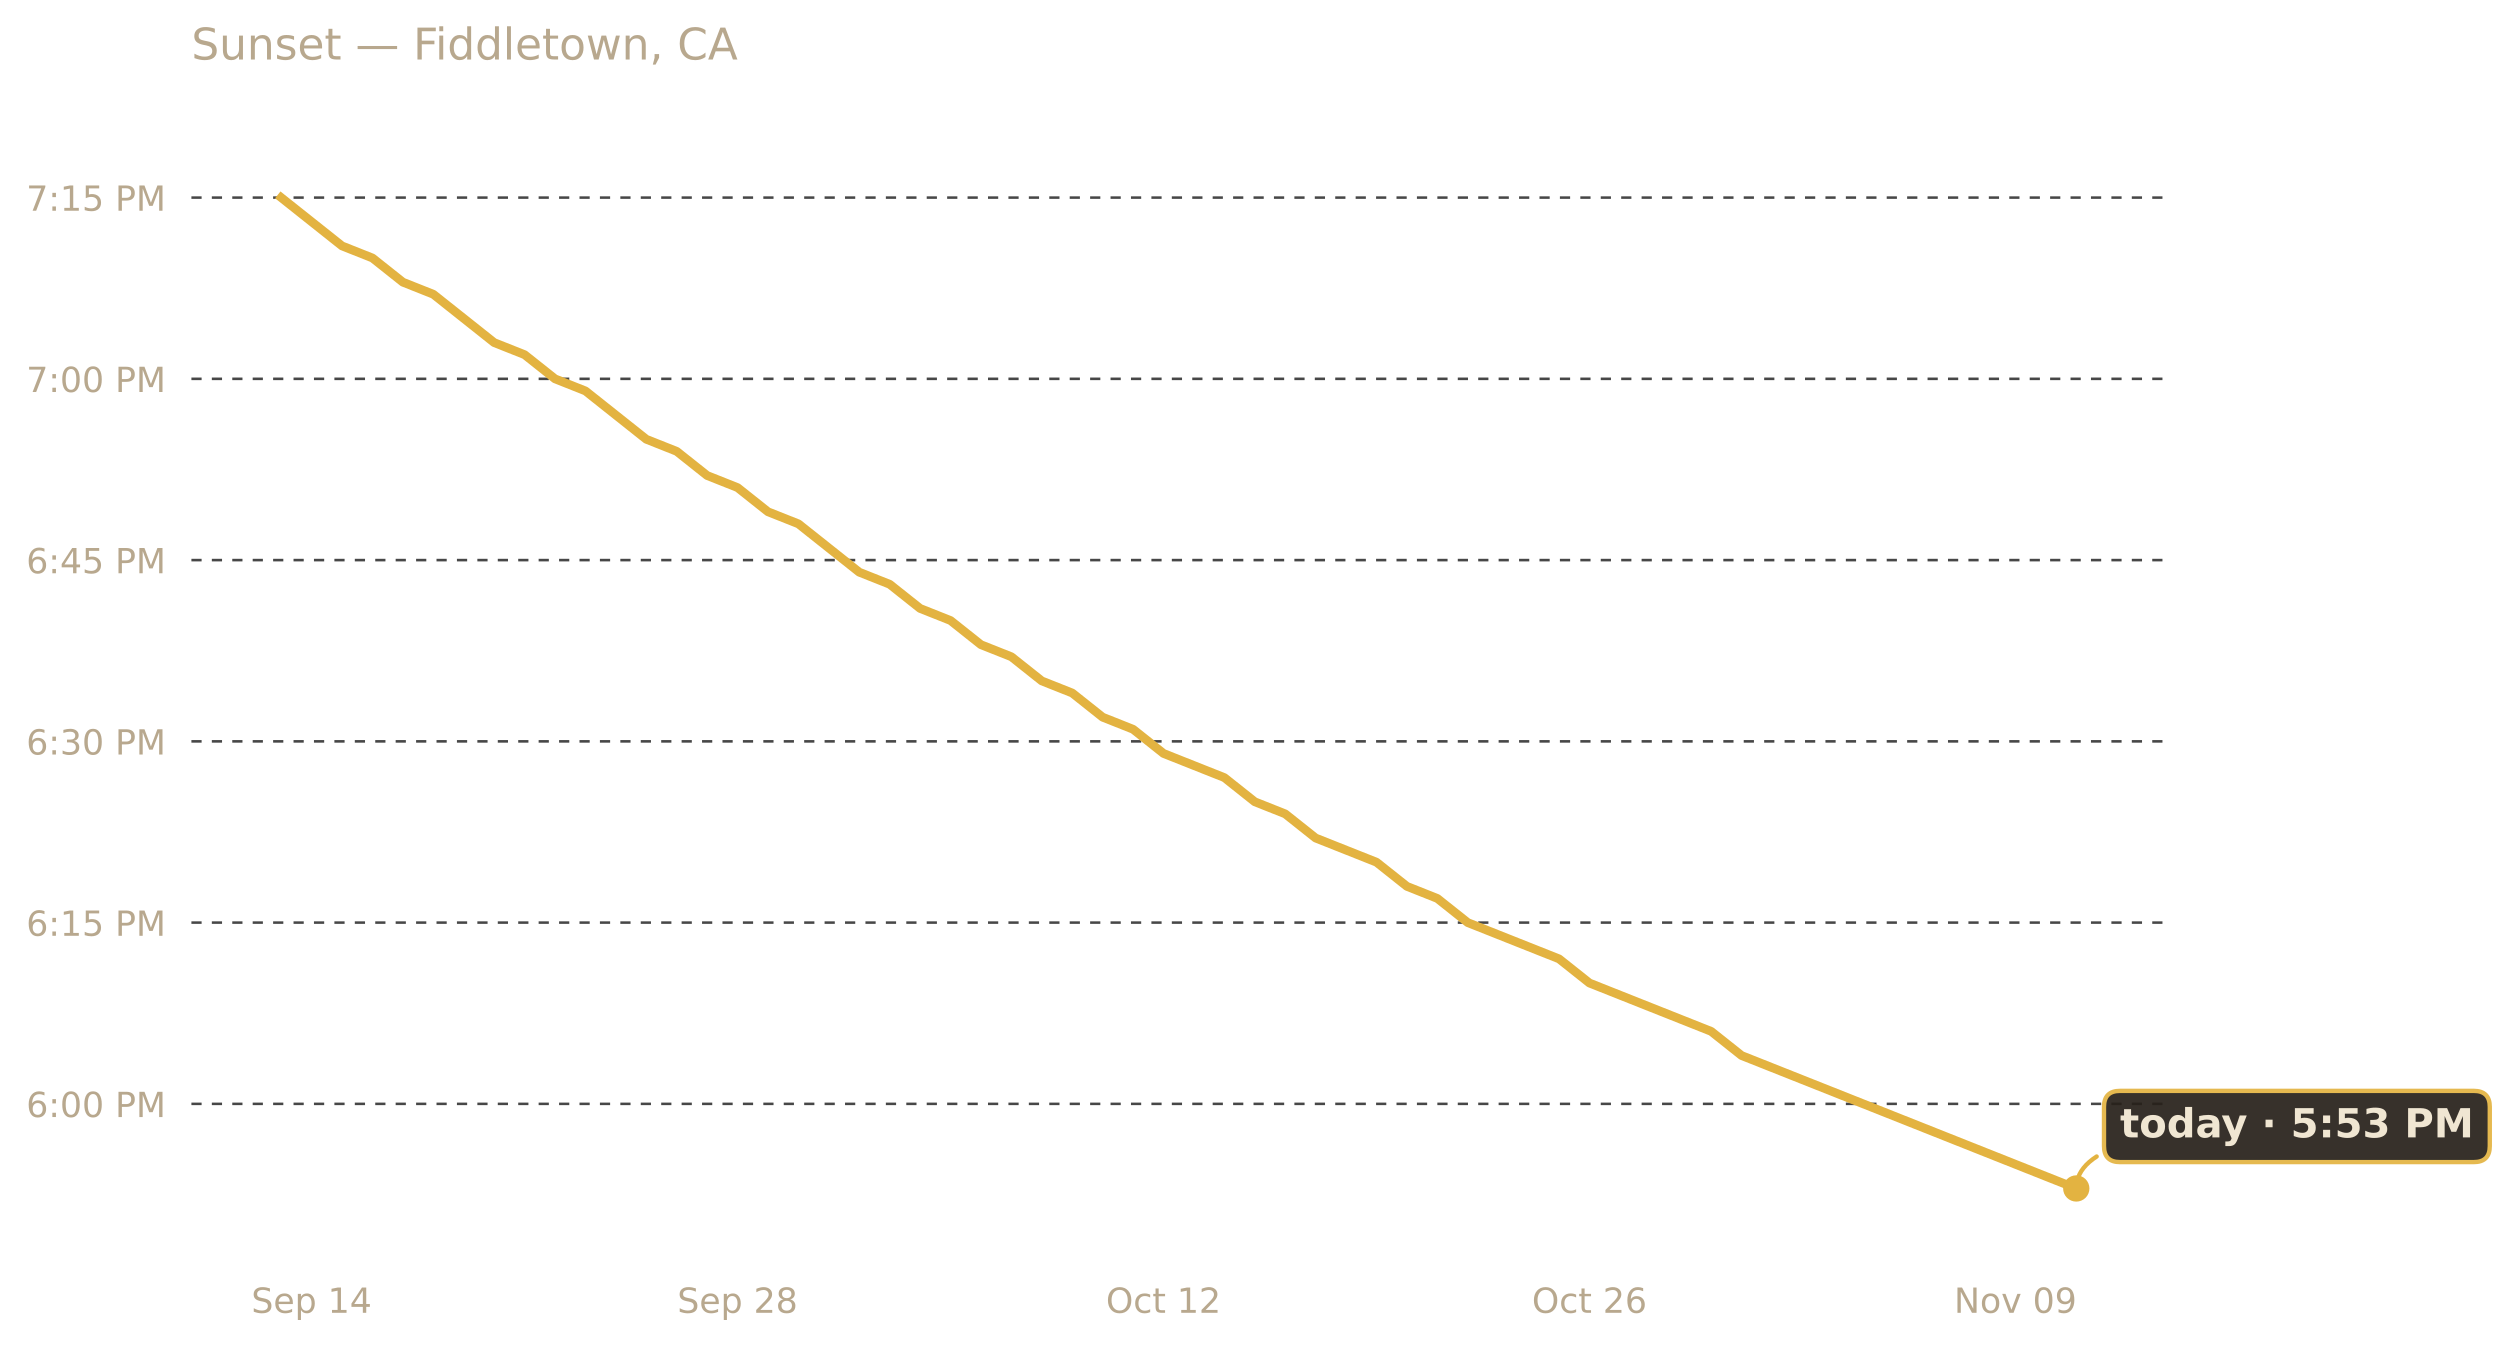
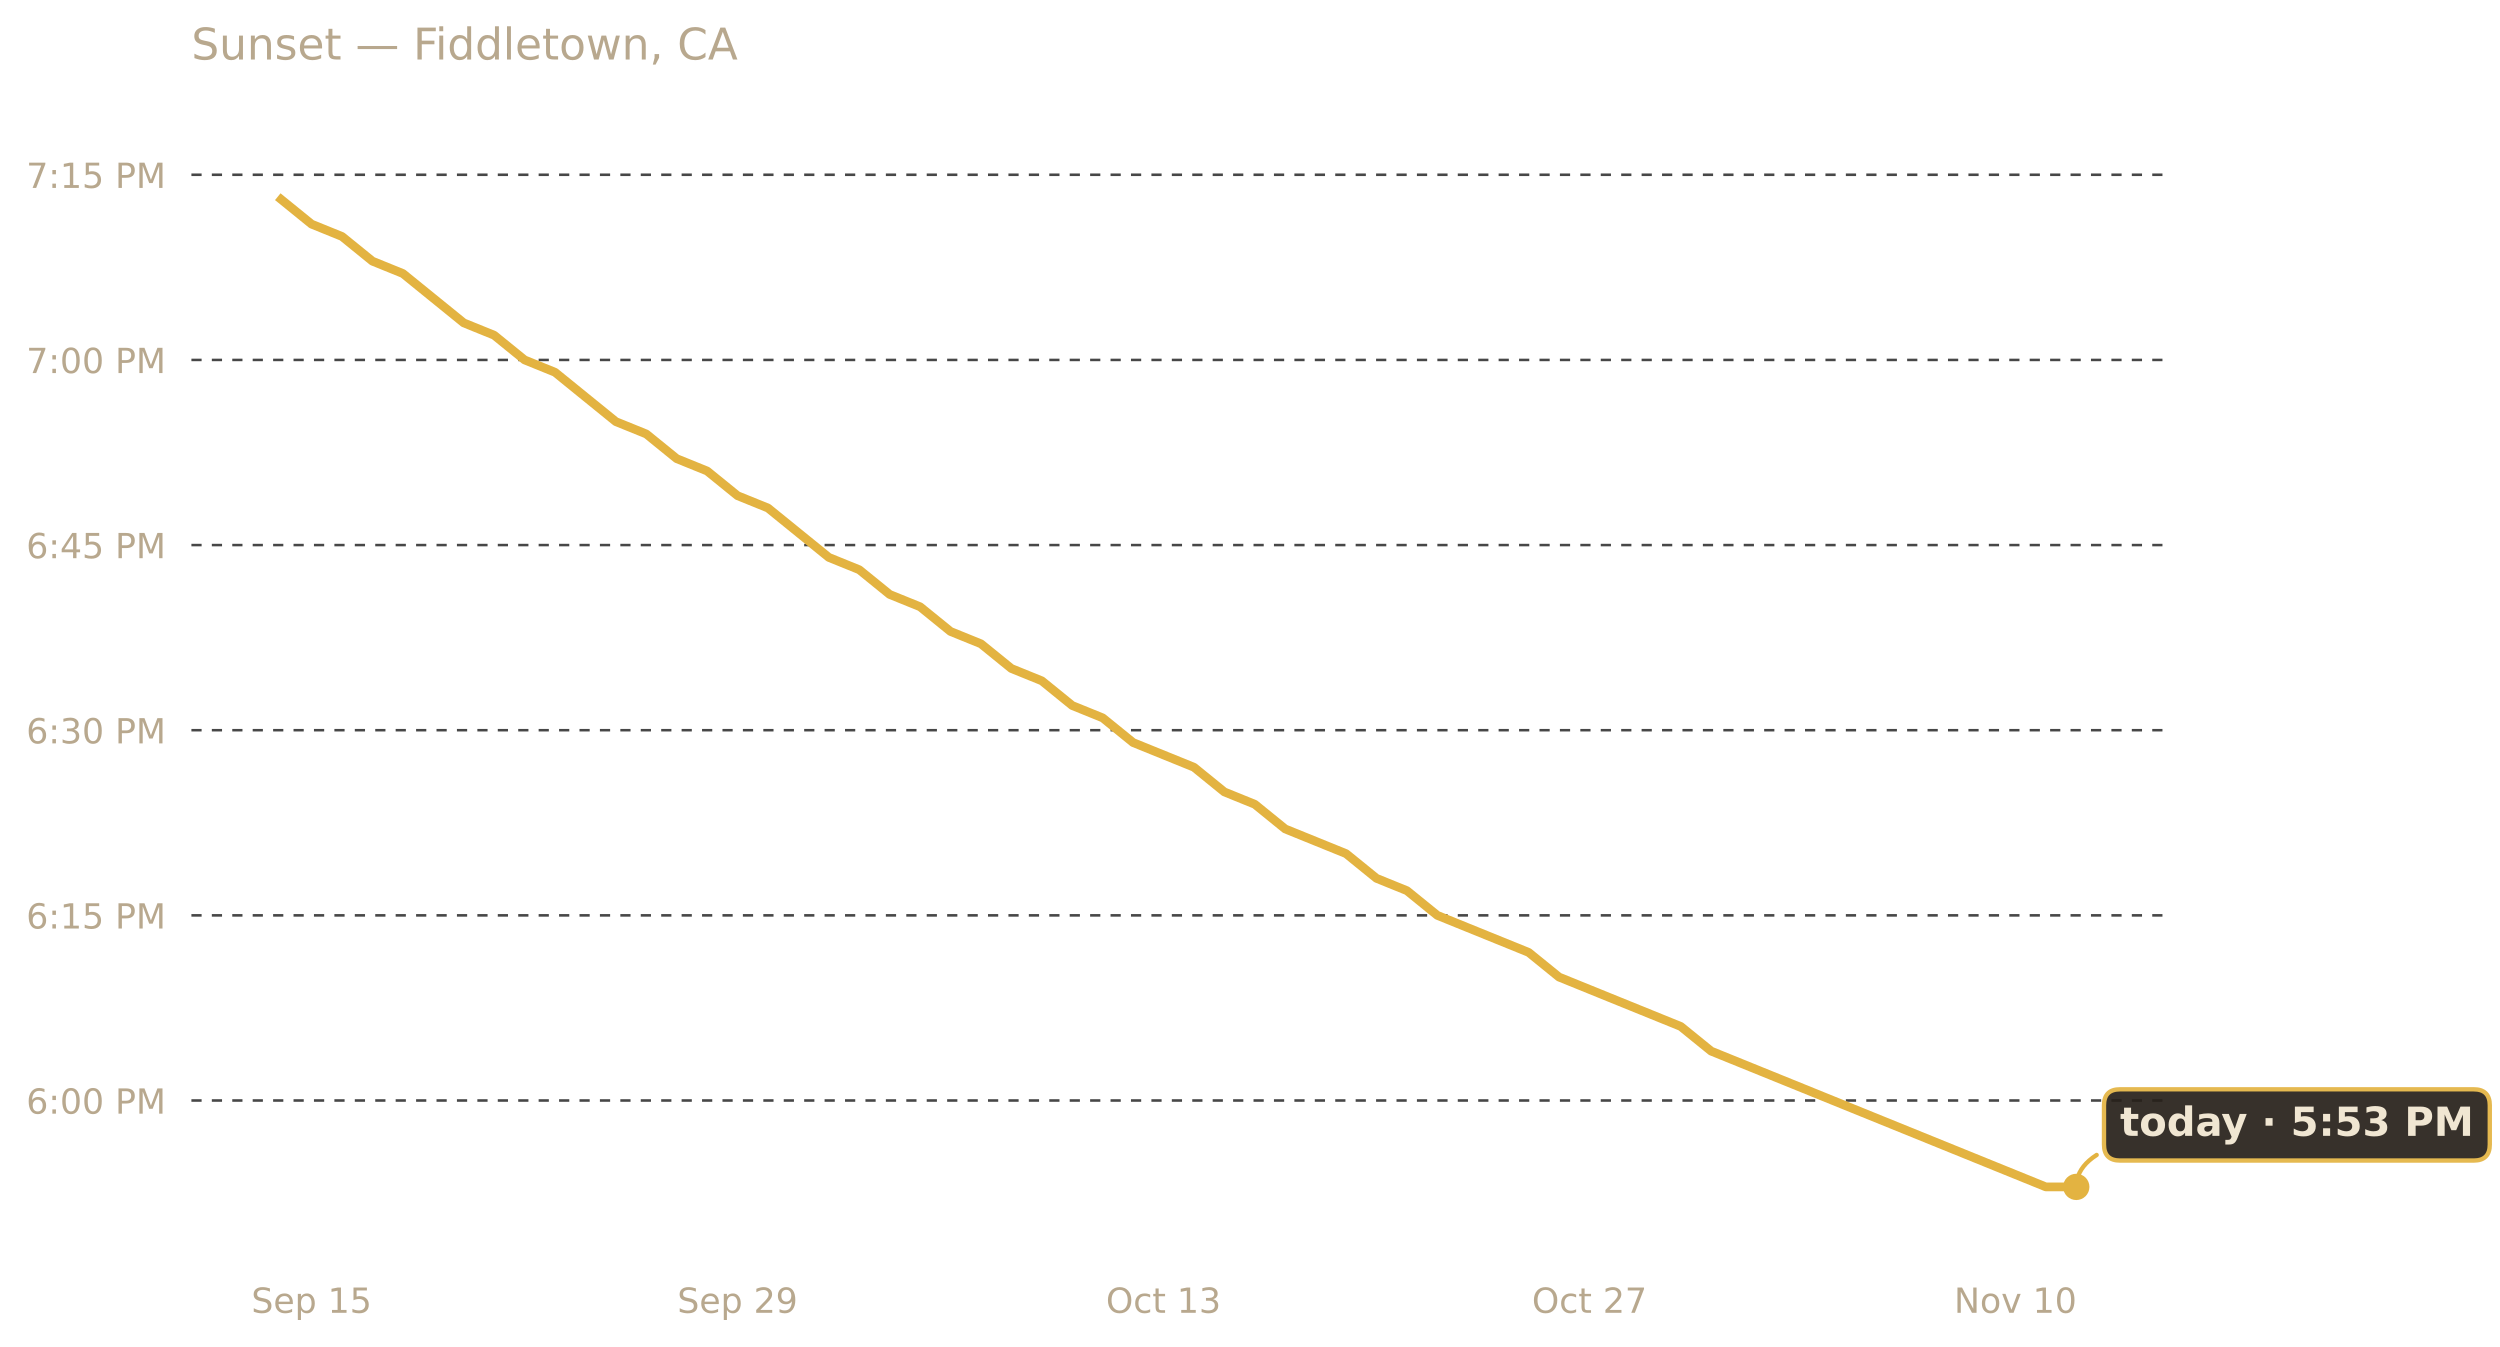
<svg xmlns="http://www.w3.org/2000/svg" xmlns:xlink="http://www.w3.org/1999/xlink" width="685.423pt" height="369.112pt" viewBox="0 0 685.423 369.112" version="1.1">
  <defs>
    <style type="text/css">*{stroke-linejoin: round; stroke-linecap: butt}</style>
  </defs>
  <g id="figure_1">
    <g id="patch_1">
      <path d="M 0 369.112  L 685.423 369.112  L 685.423 0  L 0 0  L 0 369.112  z " style="fill: none; opacity: 0" />
    </g>
    <g id="axes_1">
      <g id="patch_2">
        <path d="M 52.478 345.718  L 593.858 345.718  L 593.858 30.318  L 52.478 30.318  L 52.478 345.718  z " style="fill: none" />
      </g>
      <g id="matplotlib.axis_1">
        <g id="xtick_1">
          <g id="text_1">
            <g style="fill: #b8a88e" transform="translate(68.9198 359.9366) scale(0.095 -0.095)">
              <defs>
                <path id="DejaVuSans-53" d="M 3425 4513  L 3425 3897  Q 3066 4069 2747 4153  Q 2428 4238 2131 4238  Q 1616 4238 1336 4038  Q 1056 3838 1056 3469  Q 1056 3159 1242 3001  Q 1428 2844 1947 2747  L 2328 2669  Q 3034 2534 3370 2195  Q 3706 1856 3706 1288  Q 3706 609 3251 259  Q 2797 -91 1919 -91  Q 1588 -91 1214 -16  Q 841 59 441 206  L 441 856  Q 825 641 1194 531  Q 1563 422 1919 422  Q 2459 422 2753 634  Q 3047 847 3047 1241  Q 3047 1584 2836 1778  Q 2625 1972 2144 2069  L 1759 2144  Q 1053 2284 737 2584  Q 422 2884 422 3419  Q 422 4038 858 4394  Q 1294 4750 2059 4750  Q 2388 4750 2728 4690  Q 3069 4631 3425 4513  z " transform="scale(0.015625)" />
                <path id="DejaVuSans-65" d="M 3597 1894  L 3597 1613  L 953 1613  Q 991 1019 1311 708  Q 1631 397 2203 397  Q 2534 397 2845 478  Q 3156 559 3463 722  L 3463 178  Q 3153 47 2828 -22  Q 2503 -91 2169 -91  Q 1331 -91 842 396  Q 353 884 353 1716  Q 353 2575 817 3079  Q 1281 3584 2069 3584  Q 2775 3584 3186 3129  Q 3597 2675 3597 1894  z M 3022 2063  Q 3016 2534 2758 2815  Q 2500 3097 2075 3097  Q 1594 3097 1305 2825  Q 1016 2553 972 2059  L 3022 2063  z " transform="scale(0.015625)" />
                <path id="DejaVuSans-70" d="M 1159 525  L 1159 -1331  L 581 -1331  L 581 3500  L 1159 3500  L 1159 2969  Q 1341 3281 1617 3432  Q 1894 3584 2278 3584  Q 2916 3584 3314 3078  Q 3713 2572 3713 1747  Q 3713 922 3314 415  Q 2916 -91 2278 -91  Q 1894 -91 1617 61  Q 1341 213 1159 525  z M 3116 1747  Q 3116 2381 2855 2742  Q 2594 3103 2138 3103  Q 1681 3103 1420 2742  Q 1159 2381 1159 1747  Q 1159 1113 1420 752  Q 1681 391 2138 391  Q 2594 391 2855 752  Q 3116 1113 3116 1747  z " transform="scale(0.015625)" />
                <path id="DejaVuSans-20" transform="scale(0.015625)" />
                <path id="DejaVuSans-31" d="M 794 531  L 1825 531  L 1825 4091  L 703 3866  L 703 4441  L 1819 4666  L 2450 4666  L 2450 531  L 3481 531  L 3481 0  L 794 0  L 794 531  z " transform="scale(0.015625)" />
-                 <path id="DejaVuSans-34" d="M 2419 4116  L 825 1625  L 2419 1625  L 2419 4116  z M 2253 4666  L 3047 4666  L 3047 1625  L 3713 1625  L 3713 1100  L 3047 1100  L 3047 0  L 2419 0  L 2419 1100  L 313 1100  L 313 1709  L 2253 4666  z " transform="scale(0.015625)" />
+                 <path id="DejaVuSans-35" d="M 691 4666  L 3169 4666  L 3169 4134  L 1269 4134  L 1269 2991  Q 1406 3038 1543 3061  Q 1681 3084 1819 3084  Q 2600 3084 3056 2656  Q 3513 2228 3513 1497  Q 3513 744 3044 326  Q 2575 -91 1722 -91  Q 1428 -91 1123 -41  Q 819 9 494 109  L 494 744  Q 775 591 1075 516  Q 1375 441 1709 441  Q 2250 441 2565 725  Q 2881 1009 2881 1497  Q 2881 1984 2565 2268  Q 2250 2553 1709 2553  Q 1456 2553 1204 2497  Q 953 2441 691 2322  L 691 4666  z " transform="scale(0.015625)" />
              </defs>
              <use xlink:href="#DejaVuSans-53" />
              <use xlink:href="#DejaVuSans-65" x="63.477" />
              <use xlink:href="#DejaVuSans-70" x="125" />
              <use xlink:href="#DejaVuSans-20" x="188.477" />
              <use xlink:href="#DejaVuSans-31" x="220.264" />
-               <use xlink:href="#DejaVuSans-34" x="283.887" />
+               <use xlink:href="#DejaVuSans-35" x="283.887" />
            </g>
          </g>
        </g>
        <g id="xtick_2">
          <g id="text_2">
            <g style="fill: #b8a88e" transform="translate(185.7045 359.9366) scale(0.095 -0.095)">
              <defs>
                <path id="DejaVuSans-32" d="M 1228 531  L 3431 531  L 3431 0  L 469 0  L 469 531  Q 828 903 1448 1529  Q 2069 2156 2228 2338  Q 2531 2678 2651 2914  Q 2772 3150 2772 3378  Q 2772 3750 2511 3984  Q 2250 4219 1831 4219  Q 1534 4219 1204 4116  Q 875 4013 500 3803  L 500 4441  Q 881 4594 1212 4672  Q 1544 4750 1819 4750  Q 2544 4750 2975 4387  Q 3406 4025 3406 3419  Q 3406 3131 3298 2873  Q 3191 2616 2906 2266  Q 2828 2175 2409 1742  Q 1991 1309 1228 531  z " transform="scale(0.015625)" />
-                 <path id="DejaVuSans-38" d="M 2034 2216  Q 1584 2216 1326 1975  Q 1069 1734 1069 1313  Q 1069 891 1326 650  Q 1584 409 2034 409  Q 2484 409 2743 651  Q 3003 894 3003 1313  Q 3003 1734 2745 1975  Q 2488 2216 2034 2216  z M 1403 2484  Q 997 2584 770 2862  Q 544 3141 544 3541  Q 544 4100 942 4425  Q 1341 4750 2034 4750  Q 2731 4750 3128 4425  Q 3525 4100 3525 3541  Q 3525 3141 3298 2862  Q 3072 2584 2669 2484  Q 3125 2378 3379 2068  Q 3634 1759 3634 1313  Q 3634 634 3220 271  Q 2806 -91 2034 -91  Q 1263 -91 848 271  Q 434 634 434 1313  Q 434 1759 690 2068  Q 947 2378 1403 2484  z M 1172 3481  Q 1172 3119 1398 2916  Q 1625 2713 2034 2713  Q 2441 2713 2670 2916  Q 2900 3119 2900 3481  Q 2900 3844 2670 4047  Q 2441 4250 2034 4250  Q 1625 4250 1398 4047  Q 1172 3844 1172 3481  z " transform="scale(0.015625)" />
+                 <path id="DejaVuSans-39" d="M 703 97  L 703 672  Q 941 559 1184 500  Q 1428 441 1663 441  Q 2288 441 2617 861  Q 2947 1281 2994 2138  Q 2813 1869 2534 1725  Q 2256 1581 1919 1581  Q 1219 1581 811 2004  Q 403 2428 403 3163  Q 403 3881 828 4315  Q 1253 4750 1959 4750  Q 2769 4750 3195 4129  Q 3622 3509 3622 2328  Q 3622 1225 3098 567  Q 2575 -91 1691 -91  Q 1453 -91 1209 -44  Q 966 3 703 97  z M 1959 2075  Q 2384 2075 2632 2365  Q 2881 2656 2881 3163  Q 2881 3666 2632 3958  Q 2384 4250 1959 4250  Q 1534 4250 1286 3958  Q 1038 3666 1038 3163  Q 1038 2656 1286 2365  Q 1534 2075 1959 2075  z " transform="scale(0.015625)" />
              </defs>
              <use xlink:href="#DejaVuSans-53" />
              <use xlink:href="#DejaVuSans-65" x="63.477" />
              <use xlink:href="#DejaVuSans-70" x="125" />
              <use xlink:href="#DejaVuSans-20" x="188.477" />
              <use xlink:href="#DejaVuSans-32" x="220.264" />
-               <use xlink:href="#DejaVuSans-38" x="283.887" />
+               <use xlink:href="#DejaVuSans-39" x="283.887" />
            </g>
          </g>
        </g>
        <g id="xtick_3">
          <g id="text_3">
            <g style="fill: #b8a88e" transform="translate(303.2298 359.9366) scale(0.095 -0.095)">
              <defs>
                <path id="DejaVuSans-4f" d="M 2522 4238  Q 1834 4238 1429 3725  Q 1025 3213 1025 2328  Q 1025 1447 1429 934  Q 1834 422 2522 422  Q 3209 422 3611 934  Q 4013 1447 4013 2328  Q 4013 3213 3611 3725  Q 3209 4238 2522 4238  z M 2522 4750  Q 3503 4750 4090 4092  Q 4678 3434 4678 2328  Q 4678 1225 4090 567  Q 3503 -91 2522 -91  Q 1538 -91 948 565  Q 359 1222 359 2328  Q 359 3434 948 4092  Q 1538 4750 2522 4750  z " transform="scale(0.015625)" />
                <path id="DejaVuSans-63" d="M 3122 3366  L 3122 2828  Q 2878 2963 2633 3030  Q 2388 3097 2138 3097  Q 1578 3097 1268 2742  Q 959 2388 959 1747  Q 959 1106 1268 751  Q 1578 397 2138 397  Q 2388 397 2633 464  Q 2878 531 3122 666  L 3122 134  Q 2881 22 2623 -34  Q 2366 -91 2075 -91  Q 1284 -91 818 406  Q 353 903 353 1747  Q 353 2603 823 3093  Q 1294 3584 2113 3584  Q 2378 3584 2631 3529  Q 2884 3475 3122 3366  z " transform="scale(0.015625)" />
                <path id="DejaVuSans-74" d="M 1172 4494  L 1172 3500  L 2356 3500  L 2356 3053  L 1172 3053  L 1172 1153  Q 1172 725 1289 603  Q 1406 481 1766 481  L 2356 481  L 2356 0  L 1766 0  Q 1100 0 847 248  Q 594 497 594 1153  L 594 3053  L 172 3053  L 172 3500  L 594 3500  L 594 4494  L 1172 4494  z " transform="scale(0.015625)" />
+                 <path id="DejaVuSans-33" d="M 2597 2516  Q 3050 2419 3304 2112  Q 3559 1806 3559 1356  Q 3559 666 3084 287  Q 2609 -91 1734 -91  Q 1441 -91 1130 -33  Q 819 25 488 141  L 488 750  Q 750 597 1062 519  Q 1375 441 1716 441  Q 2309 441 2620 675  Q 2931 909 2931 1356  Q 2931 1769 2642 2001  Q 2353 2234 1838 2234  L 1294 2234  L 1294 2753  L 1863 2753  Q 2328 2753 2575 2939  Q 2822 3125 2822 3475  Q 2822 3834 2567 4026  Q 2313 4219 1838 4219  Q 1578 4219 1281 4162  Q 984 4106 628 3988  L 628 4550  Q 988 4650 1302 4700  Q 1616 4750 1894 4750  Q 2613 4750 3031 4423  Q 3450 4097 3450 3541  Q 3450 3153 3228 2886  Q 3006 2619 2597 2516  z " transform="scale(0.015625)" />
              </defs>
              <use xlink:href="#DejaVuSans-4f" />
              <use xlink:href="#DejaVuSans-63" x="78.711" />
              <use xlink:href="#DejaVuSans-74" x="133.691" />
              <use xlink:href="#DejaVuSans-20" x="172.9" />
              <use xlink:href="#DejaVuSans-31" x="204.688" />
-               <use xlink:href="#DejaVuSans-32" x="268.311" />
+               <use xlink:href="#DejaVuSans-33" x="268.311" />
            </g>
          </g>
        </g>
        <g id="xtick_4">
          <g id="text_4">
            <g style="fill: #b8a88e" transform="translate(420.0145 359.9366) scale(0.095 -0.095)">
              <defs>
-                 <path id="DejaVuSans-36" d="M 2113 2584  Q 1688 2584 1439 2293  Q 1191 2003 1191 1497  Q 1191 994 1439 701  Q 1688 409 2113 409  Q 2538 409 2786 701  Q 3034 994 3034 1497  Q 3034 2003 2786 2293  Q 2538 2584 2113 2584  z M 3366 4563  L 3366 3988  Q 3128 4100 2886 4159  Q 2644 4219 2406 4219  Q 1781 4219 1451 3797  Q 1122 3375 1075 2522  Q 1259 2794 1537 2939  Q 1816 3084 2150 3084  Q 2853 3084 3261 2657  Q 3669 2231 3669 1497  Q 3669 778 3244 343  Q 2819 -91 2113 -91  Q 1303 -91 875 529  Q 447 1150 447 2328  Q 447 3434 972 4092  Q 1497 4750 2381 4750  Q 2619 4750 2861 4703  Q 3103 4656 3366 4563  z " transform="scale(0.015625)" />
+                 <path id="DejaVuSans-37" d="M 525 4666  L 3525 4666  L 3525 4397  L 1831 0  L 1172 0  L 2766 4134  L 525 4134  L 525 4666  z " transform="scale(0.015625)" />
              </defs>
              <use xlink:href="#DejaVuSans-4f" />
              <use xlink:href="#DejaVuSans-63" x="78.711" />
              <use xlink:href="#DejaVuSans-74" x="133.691" />
              <use xlink:href="#DejaVuSans-20" x="172.9" />
              <use xlink:href="#DejaVuSans-32" x="204.688" />
-               <use xlink:href="#DejaVuSans-36" x="268.311" />
+               <use xlink:href="#DejaVuSans-37" x="268.311" />
            </g>
          </g>
        </g>
        <g id="xtick_5">
          <g id="text_5">
            <g style="fill: #b8a88e" transform="translate(535.7408 359.9366) scale(0.095 -0.095)">
              <defs>
                <path id="DejaVuSans-4e" d="M 628 4666  L 1478 4666  L 3547 763  L 3547 4666  L 4159 4666  L 4159 0  L 3309 0  L 1241 3903  L 1241 0  L 628 0  L 628 4666  z " transform="scale(0.015625)" />
                <path id="DejaVuSans-6f" d="M 1959 3097  Q 1497 3097 1228 2736  Q 959 2375 959 1747  Q 959 1119 1226 758  Q 1494 397 1959 397  Q 2419 397 2687 759  Q 2956 1122 2956 1747  Q 2956 2369 2687 2733  Q 2419 3097 1959 3097  z M 1959 3584  Q 2709 3584 3137 3096  Q 3566 2609 3566 1747  Q 3566 888 3137 398  Q 2709 -91 1959 -91  Q 1206 -91 779 398  Q 353 888 353 1747  Q 353 2609 779 3096  Q 1206 3584 1959 3584  z " transform="scale(0.015625)" />
                <path id="DejaVuSans-76" d="M 191 3500  L 800 3500  L 1894 563  L 2988 3500  L 3597 3500  L 2284 0  L 1503 0  L 191 3500  z " transform="scale(0.015625)" />
                <path id="DejaVuSans-30" d="M 2034 4250  Q 1547 4250 1301 3770  Q 1056 3291 1056 2328  Q 1056 1369 1301 889  Q 1547 409 2034 409  Q 2525 409 2770 889  Q 3016 1369 3016 2328  Q 3016 3291 2770 3770  Q 2525 4250 2034 4250  z M 2034 4750  Q 2819 4750 3233 4129  Q 3647 3509 3647 2328  Q 3647 1150 3233 529  Q 2819 -91 2034 -91  Q 1250 -91 836 529  Q 422 1150 422 2328  Q 422 3509 836 4129  Q 1250 4750 2034 4750  z " transform="scale(0.015625)" />
-                 <path id="DejaVuSans-39" d="M 703 97  L 703 672  Q 941 559 1184 500  Q 1428 441 1663 441  Q 2288 441 2617 861  Q 2947 1281 2994 2138  Q 2813 1869 2534 1725  Q 2256 1581 1919 1581  Q 1219 1581 811 2004  Q 403 2428 403 3163  Q 403 3881 828 4315  Q 1253 4750 1959 4750  Q 2769 4750 3195 4129  Q 3622 3509 3622 2328  Q 3622 1225 3098 567  Q 2575 -91 1691 -91  Q 1453 -91 1209 -44  Q 966 3 703 97  z M 1959 2075  Q 2384 2075 2632 2365  Q 2881 2656 2881 3163  Q 2881 3666 2632 3958  Q 2384 4250 1959 4250  Q 1534 4250 1286 3958  Q 1038 3666 1038 3163  Q 1038 2656 1286 2365  Q 1534 2075 1959 2075  z " transform="scale(0.015625)" />
              </defs>
              <use xlink:href="#DejaVuSans-4e" />
              <use xlink:href="#DejaVuSans-6f" x="74.805" />
              <use xlink:href="#DejaVuSans-76" x="135.986" />
              <use xlink:href="#DejaVuSans-20" x="195.166" />
-               <use xlink:href="#DejaVuSans-30" x="226.953" />
-               <use xlink:href="#DejaVuSans-39" x="290.576" />
+               <use xlink:href="#DejaVuSans-31" x="226.953" />
+               <use xlink:href="#DejaVuSans-30" x="290.576" />
            </g>
          </g>
        </g>
      </g>
      <g id="matplotlib.axis_2">
        <g id="ytick_1">
          <g id="line2d_1">
-             <path d="M 52.478 302.649  L 593.858 302.649  " clip-path="url(#pd103167984)" style="fill: none; stroke-dasharray: 2.8,2.8; stroke-dashoffset: 0; stroke: #474747; stroke-width: 0.7" />
+             <path d="M 52.478 301.725  L 593.858 301.725  " clip-path="url(#p6e18521217)" style="fill: none; stroke-dasharray: 2.8,2.8; stroke-dashoffset: 0; stroke: #474747; stroke-width: 0.7" />
          </g>
          <g id="text_6">
-             <g style="fill: #b8a88e" transform="translate(7.2 306.2581) scale(0.095 -0.095)">
-               <defs>
+             <g style="fill: #b8a88e" transform="translate(7.2 305.3338) scale(0.095 -0.095)">
+               <defs>
+                 <path id="DejaVuSans-36" d="M 2113 2584  Q 1688 2584 1439 2293  Q 1191 2003 1191 1497  Q 1191 994 1439 701  Q 1688 409 2113 409  Q 2538 409 2786 701  Q 3034 994 3034 1497  Q 3034 2003 2786 2293  Q 2538 2584 2113 2584  z M 3366 4563  L 3366 3988  Q 3128 4100 2886 4159  Q 2644 4219 2406 4219  Q 1781 4219 1451 3797  Q 1122 3375 1075 2522  Q 1259 2794 1537 2939  Q 1816 3084 2150 3084  Q 2853 3084 3261 2657  Q 3669 2231 3669 1497  Q 3669 778 3244 343  Q 2819 -91 2113 -91  Q 1303 -91 875 529  Q 447 1150 447 2328  Q 447 3434 972 4092  Q 1497 4750 2381 4750  Q 2619 4750 2861 4703  Q 3103 4656 3366 4563  z " transform="scale(0.015625)" />
                <path id="DejaVuSans-3a" d="M 750 794  L 1409 794  L 1409 0  L 750 0  L 750 794  z M 750 3309  L 1409 3309  L 1409 2516  L 750 2516  L 750 3309  z " transform="scale(0.015625)" />
                <path id="DejaVuSans-50" d="M 1259 4147  L 1259 2394  L 2053 2394  Q 2494 2394 2734 2622  Q 2975 2850 2975 3272  Q 2975 3691 2734 3919  Q 2494 4147 2053 4147  L 1259 4147  z M 628 4666  L 2053 4666  Q 2838 4666 3239 4311  Q 3641 3956 3641 3272  Q 3641 2581 3239 2228  Q 2838 1875 2053 1875  L 1259 1875  L 1259 0  L 628 0  L 628 4666  z " transform="scale(0.015625)" />
                <path id="DejaVuSans-4d" d="M 628 4666  L 1569 4666  L 2759 1491  L 3956 4666  L 4897 4666  L 4897 0  L 4281 0  L 4281 4097  L 3078 897  L 2444 897  L 1241 4097  L 1241 0  L 628 0  L 628 4666  z " transform="scale(0.015625)" />
              </defs>
              <use xlink:href="#DejaVuSans-36" />
              <use xlink:href="#DejaVuSans-3a" x="63.623" />
              <use xlink:href="#DejaVuSans-30" x="97.314" />
              <use xlink:href="#DejaVuSans-30" x="160.938" />
              <use xlink:href="#DejaVuSans-20" x="224.561" />
              <use xlink:href="#DejaVuSans-50" x="256.348" />
              <use xlink:href="#DejaVuSans-4d" x="316.65" />
            </g>
          </g>
        </g>
        <g id="ytick_2">
          <g id="line2d_2">
-             <path d="M 52.478 252.953  L 593.858 252.953  " clip-path="url(#pd103167984)" style="fill: none; stroke-dasharray: 2.8,2.8; stroke-dashoffset: 0; stroke: #474747; stroke-width: 0.7" />
+             <path d="M 52.478 250.963  L 593.858 250.963  " clip-path="url(#p6e18521217)" style="fill: none; stroke-dasharray: 2.8,2.8; stroke-dashoffset: 0; stroke: #474747; stroke-width: 0.7" />
          </g>
          <g id="text_7">
-             <g style="fill: #b8a88e" transform="translate(7.2 256.5627) scale(0.095 -0.095)">
-               <defs>
-                 <path id="DejaVuSans-35" d="M 691 4666  L 3169 4666  L 3169 4134  L 1269 4134  L 1269 2991  Q 1406 3038 1543 3061  Q 1681 3084 1819 3084  Q 2600 3084 3056 2656  Q 3513 2228 3513 1497  Q 3513 744 3044 326  Q 2575 -91 1722 -91  Q 1428 -91 1123 -41  Q 819 9 494 109  L 494 744  Q 775 591 1075 516  Q 1375 441 1709 441  Q 2250 441 2565 725  Q 2881 1009 2881 1497  Q 2881 1984 2565 2268  Q 2250 2553 1709 2553  Q 1456 2553 1204 2497  Q 953 2441 691 2322  L 691 4666  z " transform="scale(0.015625)" />
-               </defs>
+             <g style="fill: #b8a88e" transform="translate(7.2 254.572) scale(0.095 -0.095)">
              <use xlink:href="#DejaVuSans-36" />
              <use xlink:href="#DejaVuSans-3a" x="63.623" />
              <use xlink:href="#DejaVuSans-31" x="97.314" />
              <use xlink:href="#DejaVuSans-35" x="160.938" />
              <use xlink:href="#DejaVuSans-20" x="224.561" />
              <use xlink:href="#DejaVuSans-50" x="256.348" />
              <use xlink:href="#DejaVuSans-4d" x="316.65" />
            </g>
          </g>
        </g>
        <g id="ytick_3">
          <g id="line2d_3">
-             <path d="M 52.478 203.258  L 593.858 203.258  " clip-path="url(#pd103167984)" style="fill: none; stroke-dasharray: 2.8,2.8; stroke-dashoffset: 0; stroke: #474747; stroke-width: 0.7" />
+             <path d="M 52.478 200.201  L 593.858 200.201  " clip-path="url(#p6e18521217)" style="fill: none; stroke-dasharray: 2.8,2.8; stroke-dashoffset: 0; stroke: #474747; stroke-width: 0.7" />
          </g>
          <g id="text_8">
-             <g style="fill: #b8a88e" transform="translate(7.2 206.8673) scale(0.095 -0.095)">
-               <defs>
-                 <path id="DejaVuSans-33" d="M 2597 2516  Q 3050 2419 3304 2112  Q 3559 1806 3559 1356  Q 3559 666 3084 287  Q 2609 -91 1734 -91  Q 1441 -91 1130 -33  Q 819 25 488 141  L 488 750  Q 750 597 1062 519  Q 1375 441 1716 441  Q 2309 441 2620 675  Q 2931 909 2931 1356  Q 2931 1769 2642 2001  Q 2353 2234 1838 2234  L 1294 2234  L 1294 2753  L 1863 2753  Q 2328 2753 2575 2939  Q 2822 3125 2822 3475  Q 2822 3834 2567 4026  Q 2313 4219 1838 4219  Q 1578 4219 1281 4162  Q 984 4106 628 3988  L 628 4550  Q 988 4650 1302 4700  Q 1616 4750 1894 4750  Q 2613 4750 3031 4423  Q 3450 4097 3450 3541  Q 3450 3153 3228 2886  Q 3006 2619 2597 2516  z " transform="scale(0.015625)" />
-               </defs>
+             <g style="fill: #b8a88e" transform="translate(7.2 203.8102) scale(0.095 -0.095)">
              <use xlink:href="#DejaVuSans-36" />
              <use xlink:href="#DejaVuSans-3a" x="63.623" />
              <use xlink:href="#DejaVuSans-33" x="97.314" />
              <use xlink:href="#DejaVuSans-30" x="160.938" />
              <use xlink:href="#DejaVuSans-20" x="224.561" />
              <use xlink:href="#DejaVuSans-50" x="256.348" />
              <use xlink:href="#DejaVuSans-4d" x="316.65" />
            </g>
          </g>
        </g>
        <g id="ytick_4">
          <g id="line2d_4">
-             <path d="M 52.478 153.563  L 593.858 153.563  " clip-path="url(#pd103167984)" style="fill: none; stroke-dasharray: 2.8,2.8; stroke-dashoffset: 0; stroke: #474747; stroke-width: 0.7" />
+             <path d="M 52.478 149.439  L 593.858 149.439  " clip-path="url(#p6e18521217)" style="fill: none; stroke-dasharray: 2.8,2.8; stroke-dashoffset: 0; stroke: #474747; stroke-width: 0.7" />
          </g>
          <g id="text_9">
-             <g style="fill: #b8a88e" transform="translate(7.2 157.1719) scale(0.095 -0.095)">
+             <g style="fill: #b8a88e" transform="translate(7.2 153.0484) scale(0.095 -0.095)">
+               <defs>
+                 <path id="DejaVuSans-34" d="M 2419 4116  L 825 1625  L 2419 1625  L 2419 4116  z M 2253 4666  L 3047 4666  L 3047 1625  L 3713 1625  L 3713 1100  L 3047 1100  L 3047 0  L 2419 0  L 2419 1100  L 313 1100  L 313 1709  L 2253 4666  z " transform="scale(0.015625)" />
+               </defs>
              <use xlink:href="#DejaVuSans-36" />
              <use xlink:href="#DejaVuSans-3a" x="63.623" />
              <use xlink:href="#DejaVuSans-34" x="97.314" />
              <use xlink:href="#DejaVuSans-35" x="160.938" />
              <use xlink:href="#DejaVuSans-20" x="224.561" />
              <use xlink:href="#DejaVuSans-50" x="256.348" />
              <use xlink:href="#DejaVuSans-4d" x="316.65" />
            </g>
          </g>
        </g>
        <g id="ytick_5">
          <g id="line2d_5">
-             <path d="M 52.478 103.867  L 593.858 103.867  " clip-path="url(#pd103167984)" style="fill: none; stroke-dasharray: 2.8,2.8; stroke-dashoffset: 0; stroke: #474747; stroke-width: 0.7" />
+             <path d="M 52.478 98.677  L 593.858 98.677  " clip-path="url(#p6e18521217)" style="fill: none; stroke-dasharray: 2.8,2.8; stroke-dashoffset: 0; stroke: #474747; stroke-width: 0.7" />
          </g>
          <g id="text_10">
-             <g style="fill: #b8a88e" transform="translate(7.2 107.4765) scale(0.095 -0.095)">
-               <defs>
-                 <path id="DejaVuSans-37" d="M 525 4666  L 3525 4666  L 3525 4397  L 1831 0  L 1172 0  L 2766 4134  L 525 4134  L 525 4666  z " transform="scale(0.015625)" />
-               </defs>
+             <g style="fill: #b8a88e" transform="translate(7.2 102.2866) scale(0.095 -0.095)">
              <use xlink:href="#DejaVuSans-37" />
              <use xlink:href="#DejaVuSans-3a" x="63.623" />
              <use xlink:href="#DejaVuSans-30" x="97.314" />
              <use xlink:href="#DejaVuSans-30" x="160.938" />
              <use xlink:href="#DejaVuSans-20" x="224.561" />
              <use xlink:href="#DejaVuSans-50" x="256.348" />
              <use xlink:href="#DejaVuSans-4d" x="316.65" />
            </g>
          </g>
        </g>
        <g id="ytick_6">
          <g id="line2d_6">
-             <path d="M 52.478 54.172  L 593.858 54.172  " clip-path="url(#pd103167984)" style="fill: none; stroke-dasharray: 2.8,2.8; stroke-dashoffset: 0; stroke: #474747; stroke-width: 0.7" />
+             <path d="M 52.478 47.916  L 593.858 47.916  " clip-path="url(#p6e18521217)" style="fill: none; stroke-dasharray: 2.8,2.8; stroke-dashoffset: 0; stroke: #474747; stroke-width: 0.7" />
          </g>
          <g id="text_11">
-             <g style="fill: #b8a88e" transform="translate(7.2 57.78116) scale(0.095 -0.095)">
+             <g style="fill: #b8a88e" transform="translate(7.2 51.52481) scale(0.095 -0.095)">
              <use xlink:href="#DejaVuSans-37" />
              <use xlink:href="#DejaVuSans-3a" x="63.623" />
              <use xlink:href="#DejaVuSans-31" x="97.314" />
              <use xlink:href="#DejaVuSans-35" x="160.938" />
              <use xlink:href="#DejaVuSans-20" x="224.561" />
              <use xlink:href="#DejaVuSans-50" x="256.348" />
              <use xlink:href="#DejaVuSans-4d" x="316.65" />
            </g>
          </g>
        </g>
      </g>
      <g id="line2d_7">
-         <path d="M 77.086 54.172  L 85.428 60.798  L 93.769 67.424  L 102.111 70.737  L 110.453 77.363  L 118.795 80.676  L 127.136 87.302  L 135.478 93.928  L 143.82 97.241  L 152.162 103.867  L 160.503 107.18  L 168.845 113.806  L 177.187 120.432  L 185.529 123.745  L 193.87 130.371  L 202.212 133.685  L 210.554 140.311  L 218.896 143.624  L 227.237 150.25  L 235.579 156.876  L 243.921 160.189  L 252.263 166.815  L 260.605 170.128  L 268.946 176.754  L 277.288 180.067  L 285.63 186.693  L 293.972 190.006  L 302.313 196.632  L 310.655 199.945  L 318.997 206.571  L 327.339 209.884  L 335.68 213.197  L 344.022 219.823  L 352.364 223.136  L 360.706 229.762  L 369.047 233.075  L 377.389 236.388  L 385.731 243.014  L 394.073 246.327  L 402.414 252.953  L 410.756 256.266  L 419.098 259.579  L 427.44 262.892  L 435.782 269.519  L 444.123 272.832  L 452.465 276.145  L 460.807 279.458  L 469.149 282.771  L 477.49 289.397  L 485.832 292.71  L 494.174 296.023  L 502.516 299.336  L 510.857 302.649  L 519.199 305.962  L 527.541 309.275  L 535.883 312.588  L 544.224 315.901  L 552.566 319.214  L 560.908 322.527  L 569.25 325.84  " clip-path="url(#pd103167984)" style="fill: none; stroke: #e3b341; stroke-width: 2.4; stroke-linecap: square" />
+         <path d="M 77.086 54.684  L 85.428 61.452  L 93.769 64.836  L 102.111 71.604  L 110.453 74.989  L 118.795 81.757  L 127.136 88.525  L 135.478 91.909  L 143.82 98.677  L 152.162 102.061  L 160.503 108.83  L 168.845 115.598  L 177.187 118.982  L 185.529 125.75  L 193.87 129.134  L 202.212 135.903  L 210.554 139.287  L 218.896 146.055  L 227.237 152.823  L 235.579 156.207  L 243.921 162.976  L 252.263 166.36  L 260.605 173.128  L 268.946 176.512  L 277.288 183.28  L 285.63 186.664  L 293.972 193.433  L 302.313 196.817  L 310.655 203.585  L 318.997 206.969  L 327.339 210.353  L 335.68 217.122  L 344.022 220.506  L 352.364 227.274  L 360.706 230.658  L 369.047 234.042  L 377.389 240.81  L 385.731 244.195  L 394.073 250.963  L 402.414 254.347  L 410.756 257.731  L 419.098 261.115  L 427.44 267.883  L 435.782 271.267  L 444.123 274.652  L 452.465 278.036  L 460.807 281.42  L 469.149 288.188  L 477.49 291.572  L 485.832 294.956  L 494.174 298.34  L 502.516 301.725  L 510.857 305.109  L 519.199 308.493  L 527.541 311.877  L 535.883 315.261  L 544.224 318.645  L 552.566 322.029  L 560.908 325.413  L 569.25 325.413  " clip-path="url(#p6e18521217)" style="fill: none; stroke: #e3b341; stroke-width: 2.4; stroke-linecap: square" />
      </g>
      <g id="patch_3">
-         <path d="M 574.833 317.083  Q 570.359 319.963 569.47 323.85  " style="fill: none; stroke: #e3b341; stroke-width: 1.2; stroke-linecap: round" />
+         <path d="M 574.833 316.656  Q 570.359 319.536 569.47 323.423  " style="fill: none; stroke: #e3b341; stroke-width: 1.2; stroke-linecap: round" />
      </g>
      <g id="text_12">
        <g id="patch_4">
-           <path d="M 581.25 318.614  L 678.223 318.614  Q 682.623 318.614 682.623 314.214  L 682.623 303.482  Q 682.623 299.082 678.223 299.082  L 581.25 299.082  Q 576.85 299.082 576.85 303.482  L 576.85 314.214  Q 576.85 318.614 581.25 318.614  z " style="fill: #262019; opacity: 0.92; stroke: #e3b341; stroke-width: 1.2; stroke-linejoin: miter" />
-         </g>
-         <g style="fill: #f0e6d2" transform="translate(581.2497 311.84) scale(0.11 -0.11)">
+           <path d="M 581.25 318.187  L 678.223 318.187  Q 682.623 318.187 682.623 313.787  L 682.623 303.055  Q 682.623 298.655 678.223 298.655  L 581.25 298.655  Q 576.85 298.655 576.85 303.055  L 576.85 313.787  Q 576.85 318.187 581.25 318.187  z " style="fill: #262019; opacity: 0.92; stroke: #e3b341; stroke-width: 1.2; stroke-linejoin: miter" />
+         </g>
+         <g style="fill: #f0e6d2" transform="translate(581.2497 311.4134) scale(0.11 -0.11)">
          <defs>
            <path id="DejaVuSans-Bold-74" d="M 1759 4494  L 1759 3500  L 2913 3500  L 2913 2700  L 1759 2700  L 1759 1216  Q 1759 972 1856 886  Q 1953 800 2241 800  L 2816 800  L 2816 0  L 1856 0  Q 1194 0 917 276  Q 641 553 641 1216  L 641 2700  L 84 2700  L 84 3500  L 641 3500  L 641 4494  L 1759 4494  z " transform="scale(0.015625)" />
            <path id="DejaVuSans-Bold-6f" d="M 2203 2784  Q 1831 2784 1636 2517  Q 1441 2250 1441 1747  Q 1441 1244 1636 976  Q 1831 709 2203 709  Q 2569 709 2762 976  Q 2956 1244 2956 1747  Q 2956 2250 2762 2517  Q 2569 2784 2203 2784  z M 2203 3584  Q 3106 3584 3614 3096  Q 4122 2609 4122 1747  Q 4122 884 3614 396  Q 3106 -91 2203 -91  Q 1297 -91 786 396  Q 275 884 275 1747  Q 275 2609 786 3096  Q 1297 3584 2203 3584  z " transform="scale(0.015625)" />
            <path id="DejaVuSans-Bold-64" d="M 2919 2988  L 2919 4863  L 4044 4863  L 4044 0  L 2919 0  L 2919 506  Q 2688 197 2409 53  Q 2131 -91 1766 -91  Q 1119 -91 703 423  Q 288 938 288 1747  Q 288 2556 703 3070  Q 1119 3584 1766 3584  Q 2128 3584 2408 3439  Q 2688 3294 2919 2988  z M 2181 722  Q 2541 722 2730 984  Q 2919 1247 2919 1747  Q 2919 2247 2730 2509  Q 2541 2772 2181 2772  Q 1825 2772 1636 2509  Q 1447 2247 1447 1747  Q 1447 1247 1636 984  Q 1825 722 2181 722  z " transform="scale(0.015625)" />
            <path id="DejaVuSans-Bold-61" d="M 2106 1575  Q 1756 1575 1579 1456  Q 1403 1338 1403 1106  Q 1403 894 1545 773  Q 1688 653 1941 653  Q 2256 653 2472 879  Q 2688 1106 2688 1447  L 2688 1575  L 2106 1575  z M 3816 1997  L 3816 0  L 2688 0  L 2688 519  Q 2463 200 2181 54  Q 1900 -91 1497 -91  Q 953 -91 614 226  Q 275 544 275 1050  Q 275 1666 698 1953  Q 1122 2241 2028 2241  L 2688 2241  L 2688 2328  Q 2688 2594 2478 2717  Q 2269 2841 1825 2841  Q 1466 2841 1156 2769  Q 847 2697 581 2553  L 581 3406  Q 941 3494 1303 3539  Q 1666 3584 2028 3584  Q 2975 3584 3395 3211  Q 3816 2838 3816 1997  z " transform="scale(0.015625)" />
            <path id="DejaVuSans-Bold-79" d="M 78 3500  L 1197 3500  L 2138 1125  L 2938 3500  L 4056 3500  L 2584 -331  Q 2363 -916 2067 -1148  Q 1772 -1381 1288 -1381  L 641 -1381  L 641 -647  L 991 -647  Q 1275 -647 1404 -556  Q 1534 -466 1606 -231  L 1638 -134  L 78 3500  z " transform="scale(0.015625)" />
            <path id="DejaVuSans-Bold-20" transform="scale(0.015625)" />
            <path id="DejaVuSans-Bold-b7" d="M 653 2828  L 1778 2828  L 1778 1619  L 653 1619  L 653 2828  z " transform="scale(0.015625)" />
            <path id="DejaVuSans-Bold-35" d="M 678 4666  L 3669 4666  L 3669 3781  L 1638 3781  L 1638 3059  Q 1775 3097 1914 3117  Q 2053 3138 2203 3138  Q 3056 3138 3531 2711  Q 4006 2284 4006 1522  Q 4006 766 3489 337  Q 2972 -91 2053 -91  Q 1656 -91 1267 -14  Q 878 63 494 219  L 494 1166  Q 875 947 1217 837  Q 1559 728 1863 728  Q 2300 728 2551 942  Q 2803 1156 2803 1522  Q 2803 1891 2551 2103  Q 2300 2316 1863 2316  Q 1603 2316 1309 2248  Q 1016 2181 678 2041  L 678 4666  z " transform="scale(0.015625)" />
            <path id="DejaVuSans-Bold-3a" d="M 716 3500  L 1844 3500  L 1844 2291  L 716 2291  L 716 3500  z M 716 1209  L 1844 1209  L 1844 0  L 716 0  L 716 1209  z " transform="scale(0.015625)" />
            <path id="DejaVuSans-Bold-33" d="M 2981 2516  Q 3453 2394 3698 2092  Q 3944 1791 3944 1325  Q 3944 631 3412 270  Q 2881 -91 1863 -91  Q 1503 -91 1142 -33  Q 781 25 428 141  L 428 1069  Q 766 900 1098 814  Q 1431 728 1753 728  Q 2231 728 2486 893  Q 2741 1059 2741 1369  Q 2741 1688 2480 1852  Q 2219 2016 1709 2016  L 1228 2016  L 1228 2791  L 1734 2791  Q 2188 2791 2409 2933  Q 2631 3075 2631 3366  Q 2631 3634 2415 3781  Q 2200 3928 1806 3928  Q 1516 3928 1219 3862  Q 922 3797 628 3669  L 628 4550  Q 984 4650 1334 4700  Q 1684 4750 2022 4750  Q 2931 4750 3382 4451  Q 3834 4153 3834 3553  Q 3834 3144 3618 2883  Q 3403 2622 2981 2516  z " transform="scale(0.015625)" />
            <path id="DejaVuSans-Bold-50" d="M 588 4666  L 2584 4666  Q 3475 4666 3951 4270  Q 4428 3875 4428 3144  Q 4428 2409 3951 2014  Q 3475 1619 2584 1619  L 1791 1619  L 1791 0  L 588 0  L 588 4666  z M 1791 3794  L 1791 2491  L 2456 2491  Q 2806 2491 2997 2661  Q 3188 2831 3188 3144  Q 3188 3456 2997 3625  Q 2806 3794 2456 3794  L 1791 3794  z " transform="scale(0.015625)" />
            <path id="DejaVuSans-Bold-4d" d="M 588 4666  L 2119 4666  L 3181 2169  L 4250 4666  L 5778 4666  L 5778 0  L 4641 0  L 4641 3413  L 3566 897  L 2803 897  L 1728 3413  L 1728 0  L 588 0  L 588 4666  z " transform="scale(0.015625)" />
          </defs>
          <use xlink:href="#DejaVuSans-Bold-74" />
          <use xlink:href="#DejaVuSans-Bold-6f" x="47.803" />
          <use xlink:href="#DejaVuSans-Bold-64" x="116.504" />
          <use xlink:href="#DejaVuSans-Bold-61" x="188.086" />
          <use xlink:href="#DejaVuSans-Bold-79" x="252.441" />
          <use xlink:href="#DejaVuSans-Bold-20" x="317.627" />
          <use xlink:href="#DejaVuSans-Bold-b7" x="352.441" />
          <use xlink:href="#DejaVuSans-Bold-20" x="390.43" />
          <use xlink:href="#DejaVuSans-Bold-35" x="425.244" />
          <use xlink:href="#DejaVuSans-Bold-3a" x="494.824" />
          <use xlink:href="#DejaVuSans-Bold-35" x="534.814" />
          <use xlink:href="#DejaVuSans-Bold-33" x="604.395" />
          <use xlink:href="#DejaVuSans-Bold-20" x="673.975" />
          <use xlink:href="#DejaVuSans-Bold-50" x="708.789" />
          <use xlink:href="#DejaVuSans-Bold-4d" x="782.08" />
        </g>
      </g>
      <g id="text_13">
        <g style="fill: #b8a88e" transform="translate(52.47758 16.31812) scale(0.12 -0.12)">
          <defs>
            <path id="DejaVuSans-75" d="M 544 1381  L 544 3500  L 1119 3500  L 1119 1403  Q 1119 906 1312 657  Q 1506 409 1894 409  Q 2359 409 2629 706  Q 2900 1003 2900 1516  L 2900 3500  L 3475 3500  L 3475 0  L 2900 0  L 2900 538  Q 2691 219 2414 64  Q 2138 -91 1772 -91  Q 1169 -91 856 284  Q 544 659 544 1381  z M 1991 3584  L 1991 3584  z " transform="scale(0.015625)" />
            <path id="DejaVuSans-6e" d="M 3513 2113  L 3513 0  L 2938 0  L 2938 2094  Q 2938 2591 2744 2837  Q 2550 3084 2163 3084  Q 1697 3084 1428 2787  Q 1159 2491 1159 1978  L 1159 0  L 581 0  L 581 3500  L 1159 3500  L 1159 2956  Q 1366 3272 1645 3428  Q 1925 3584 2291 3584  Q 2894 3584 3203 3211  Q 3513 2838 3513 2113  z " transform="scale(0.015625)" />
            <path id="DejaVuSans-73" d="M 2834 3397  L 2834 2853  Q 2591 2978 2328 3040  Q 2066 3103 1784 3103  Q 1356 3103 1142 2972  Q 928 2841 928 2578  Q 928 2378 1081 2264  Q 1234 2150 1697 2047  L 1894 2003  Q 2506 1872 2764 1633  Q 3022 1394 3022 966  Q 3022 478 2636 193  Q 2250 -91 1575 -91  Q 1294 -91 989 -36  Q 684 19 347 128  L 347 722  Q 666 556 975 473  Q 1284 391 1588 391  Q 1994 391 2212 530  Q 2431 669 2431 922  Q 2431 1156 2273 1281  Q 2116 1406 1581 1522  L 1381 1569  Q 847 1681 609 1914  Q 372 2147 372 2553  Q 372 3047 722 3315  Q 1072 3584 1716 3584  Q 2034 3584 2315 3537  Q 2597 3491 2834 3397  z " transform="scale(0.015625)" />
            <path id="DejaVuSans-2014" d="M 313 1978  L 6088 1978  L 6088 1528  L 313 1528  L 313 1978  z " transform="scale(0.015625)" />
            <path id="DejaVuSans-46" d="M 628 4666  L 3309 4666  L 3309 4134  L 1259 4134  L 1259 2759  L 3109 2759  L 3109 2228  L 1259 2228  L 1259 0  L 628 0  L 628 4666  z " transform="scale(0.015625)" />
            <path id="DejaVuSans-69" d="M 603 3500  L 1178 3500  L 1178 0  L 603 0  L 603 3500  z M 603 4863  L 1178 4863  L 1178 4134  L 603 4134  L 603 4863  z " transform="scale(0.015625)" />
            <path id="DejaVuSans-64" d="M 2906 2969  L 2906 4863  L 3481 4863  L 3481 0  L 2906 0  L 2906 525  Q 2725 213 2448 61  Q 2172 -91 1784 -91  Q 1150 -91 751 415  Q 353 922 353 1747  Q 353 2572 751 3078  Q 1150 3584 1784 3584  Q 2172 3584 2448 3432  Q 2725 3281 2906 2969  z M 947 1747  Q 947 1113 1208 752  Q 1469 391 1925 391  Q 2381 391 2643 752  Q 2906 1113 2906 1747  Q 2906 2381 2643 2742  Q 2381 3103 1925 3103  Q 1469 3103 1208 2742  Q 947 2381 947 1747  z " transform="scale(0.015625)" />
            <path id="DejaVuSans-6c" d="M 603 4863  L 1178 4863  L 1178 0  L 603 0  L 603 4863  z " transform="scale(0.015625)" />
            <path id="DejaVuSans-77" d="M 269 3500  L 844 3500  L 1563 769  L 2278 3500  L 2956 3500  L 3675 769  L 4391 3500  L 4966 3500  L 4050 0  L 3372 0  L 2619 2869  L 1863 0  L 1184 0  L 269 3500  z " transform="scale(0.015625)" />
            <path id="DejaVuSans-2c" d="M 750 794  L 1409 794  L 1409 256  L 897 -744  L 494 -744  L 750 256  L 750 794  z " transform="scale(0.015625)" />
            <path id="DejaVuSans-43" d="M 4122 4306  L 4122 3641  Q 3803 3938 3442 4084  Q 3081 4231 2675 4231  Q 1875 4231 1450 3742  Q 1025 3253 1025 2328  Q 1025 1406 1450 917  Q 1875 428 2675 428  Q 3081 428 3442 575  Q 3803 722 4122 1019  L 4122 359  Q 3791 134 3420 21  Q 3050 -91 2638 -91  Q 1578 -91 968 557  Q 359 1206 359 2328  Q 359 3453 968 4101  Q 1578 4750 2638 4750  Q 3056 4750 3426 4639  Q 3797 4528 4122 4306  z " transform="scale(0.015625)" />
            <path id="DejaVuSans-41" d="M 2188 4044  L 1331 1722  L 3047 1722  L 2188 4044  z M 1831 4666  L 2547 4666  L 4325 0  L 3669 0  L 3244 1197  L 1141 1197  L 716 0  L 50 0  L 1831 4666  z " transform="scale(0.015625)" />
          </defs>
          <use xlink:href="#DejaVuSans-53" />
          <use xlink:href="#DejaVuSans-75" x="63.477" />
          <use xlink:href="#DejaVuSans-6e" x="126.855" />
          <use xlink:href="#DejaVuSans-73" x="190.234" />
          <use xlink:href="#DejaVuSans-65" x="242.334" />
          <use xlink:href="#DejaVuSans-74" x="303.857" />
          <use xlink:href="#DejaVuSans-20" x="343.066" />
          <use xlink:href="#DejaVuSans-2014" x="374.854" />
          <use xlink:href="#DejaVuSans-20" x="474.854" />
          <use xlink:href="#DejaVuSans-46" x="506.641" />
          <use xlink:href="#DejaVuSans-69" x="556.91" />
          <use xlink:href="#DejaVuSans-64" x="584.693" />
          <use xlink:href="#DejaVuSans-64" x="648.17" />
          <use xlink:href="#DejaVuSans-6c" x="711.646" />
          <use xlink:href="#DejaVuSans-65" x="739.43" />
          <use xlink:href="#DejaVuSans-74" x="800.953" />
          <use xlink:href="#DejaVuSans-6f" x="840.162" />
          <use xlink:href="#DejaVuSans-77" x="901.344" />
          <use xlink:href="#DejaVuSans-6e" x="983.131" />
          <use xlink:href="#DejaVuSans-2c" x="1046.51" />
          <use xlink:href="#DejaVuSans-20" x="1078.297" />
          <use xlink:href="#DejaVuSans-43" x="1110.084" />
          <use xlink:href="#DejaVuSans-41" x="1179.908" />
        </g>
      </g>
      <g id="PathCollection_1">
        <defs>
-           <path id="m329e8a3c49" d="M 0 3.606  C 0.956 3.606 1.873 3.226 2.55 2.55  C 3.226 1.873 3.606 0.956 3.606 0  C 3.606 -0.956 3.226 -1.873 2.55 -2.55  C 1.873 -3.226 0.956 -3.606 0 -3.606  C -0.956 -3.606 -1.873 -3.226 -2.55 -2.55  C -3.226 -1.873 -3.606 -0.956 -3.606 0  C -3.606 0.956 -3.226 1.873 -2.55 2.55  C -1.873 3.226 -0.956 3.606 0 3.606  z " />
+           <path id="m3ce740b00c" d="M 0 3.606  C 0.956 3.606 1.873 3.226 2.55 2.55  C 3.226 1.873 3.606 0.956 3.606 0  C 3.606 -0.956 3.226 -1.873 2.55 -2.55  C 1.873 -3.226 0.956 -3.606 0 -3.606  C -0.956 -3.606 -1.873 -3.226 -2.55 -2.55  C -3.226 -1.873 -3.606 -0.956 -3.606 0  C -3.606 0.956 -3.226 1.873 -2.55 2.55  C -1.873 3.226 -0.956 3.606 0 3.606  z " />
        </defs>
-         <g clip-path="url(#pd103167984)">
-           <use xlink:href="#m329e8a3c49" x="569.25" y="325.84" style="fill: #e3b341" />
+         <g clip-path="url(#p6e18521217)">
+           <use xlink:href="#m3ce740b00c" x="569.25" y="325.413" style="fill: #e3b341" />
        </g>
      </g>
    </g>
  </g>
  <defs>
-     <clipPath id="pd103167984">
+     <clipPath id="p6e18521217">
      <rect x="52.478" y="30.318" width="541.38" height="315.4" />
    </clipPath>
  </defs>
</svg>
